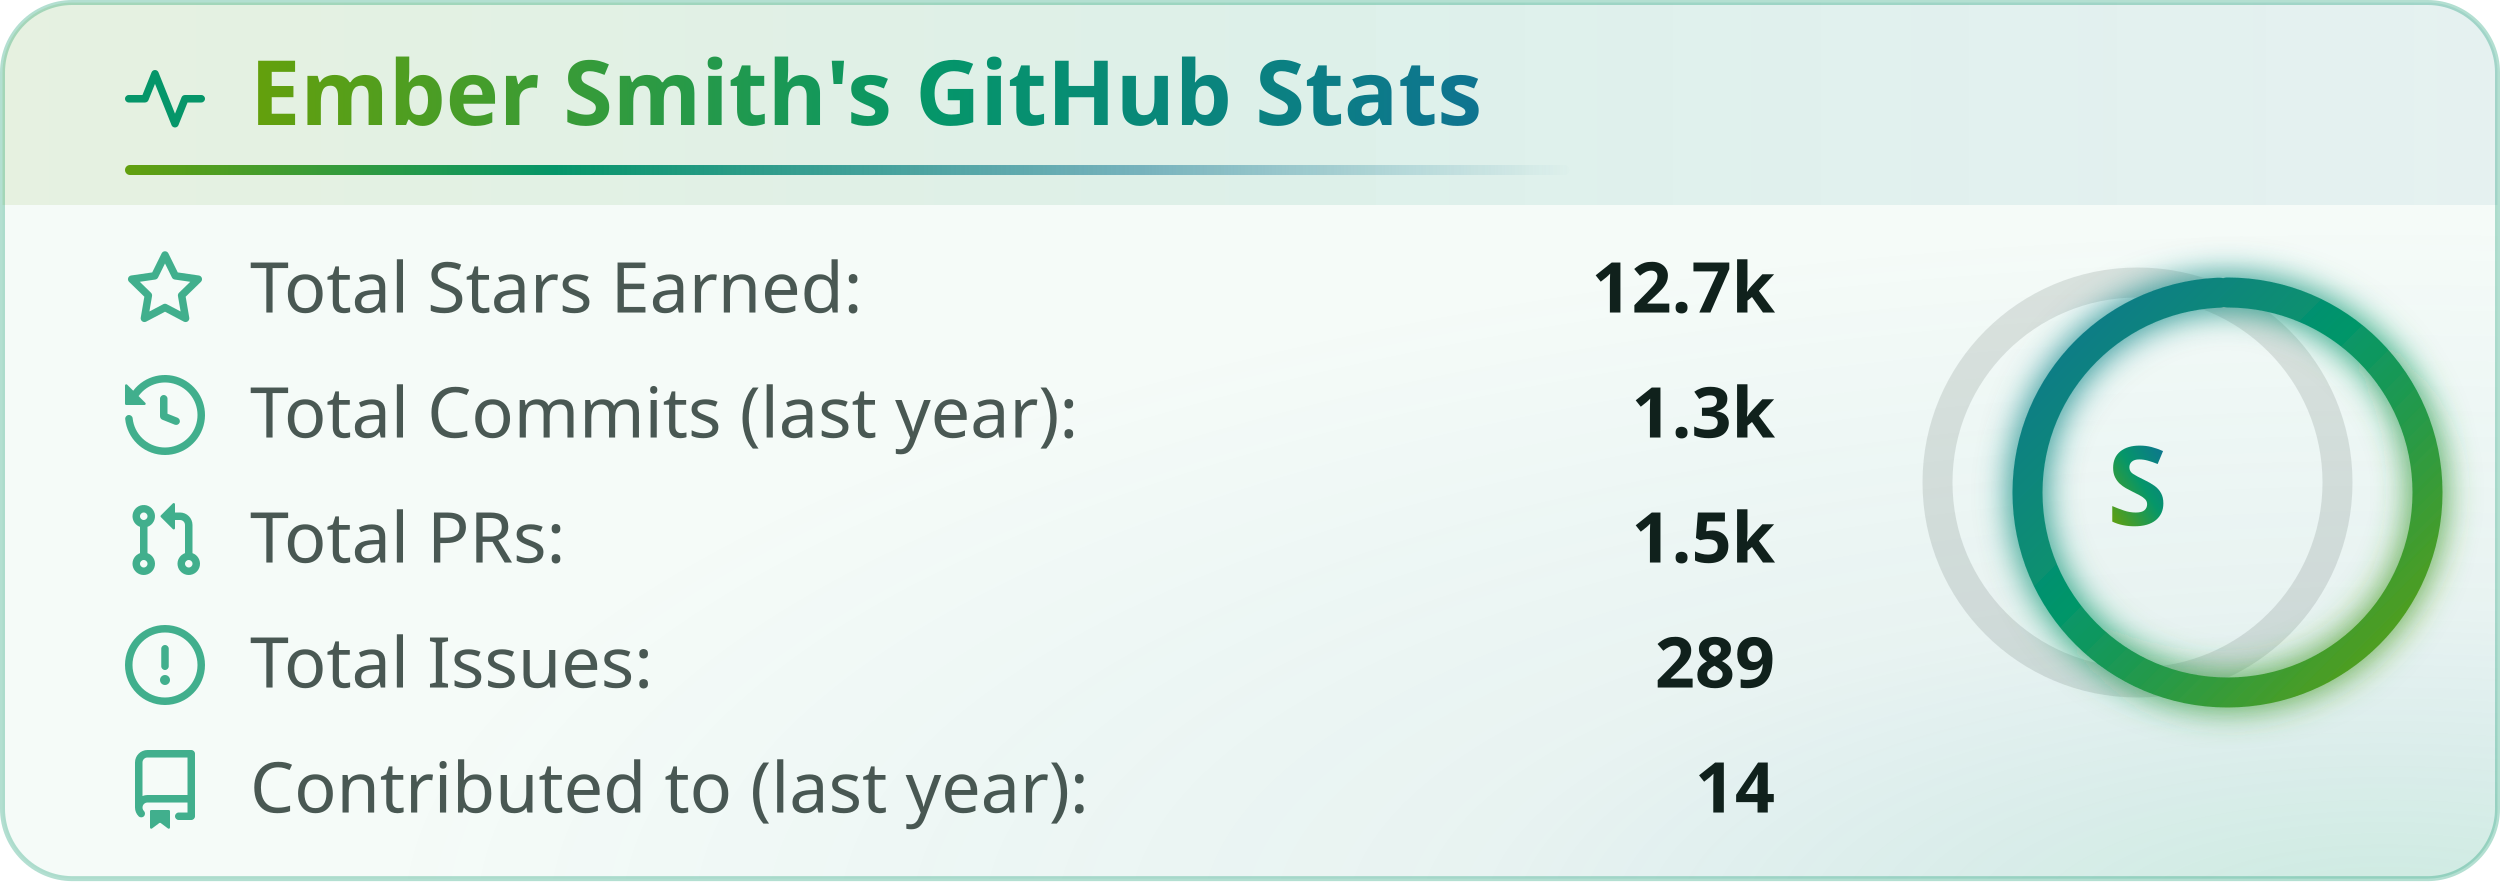
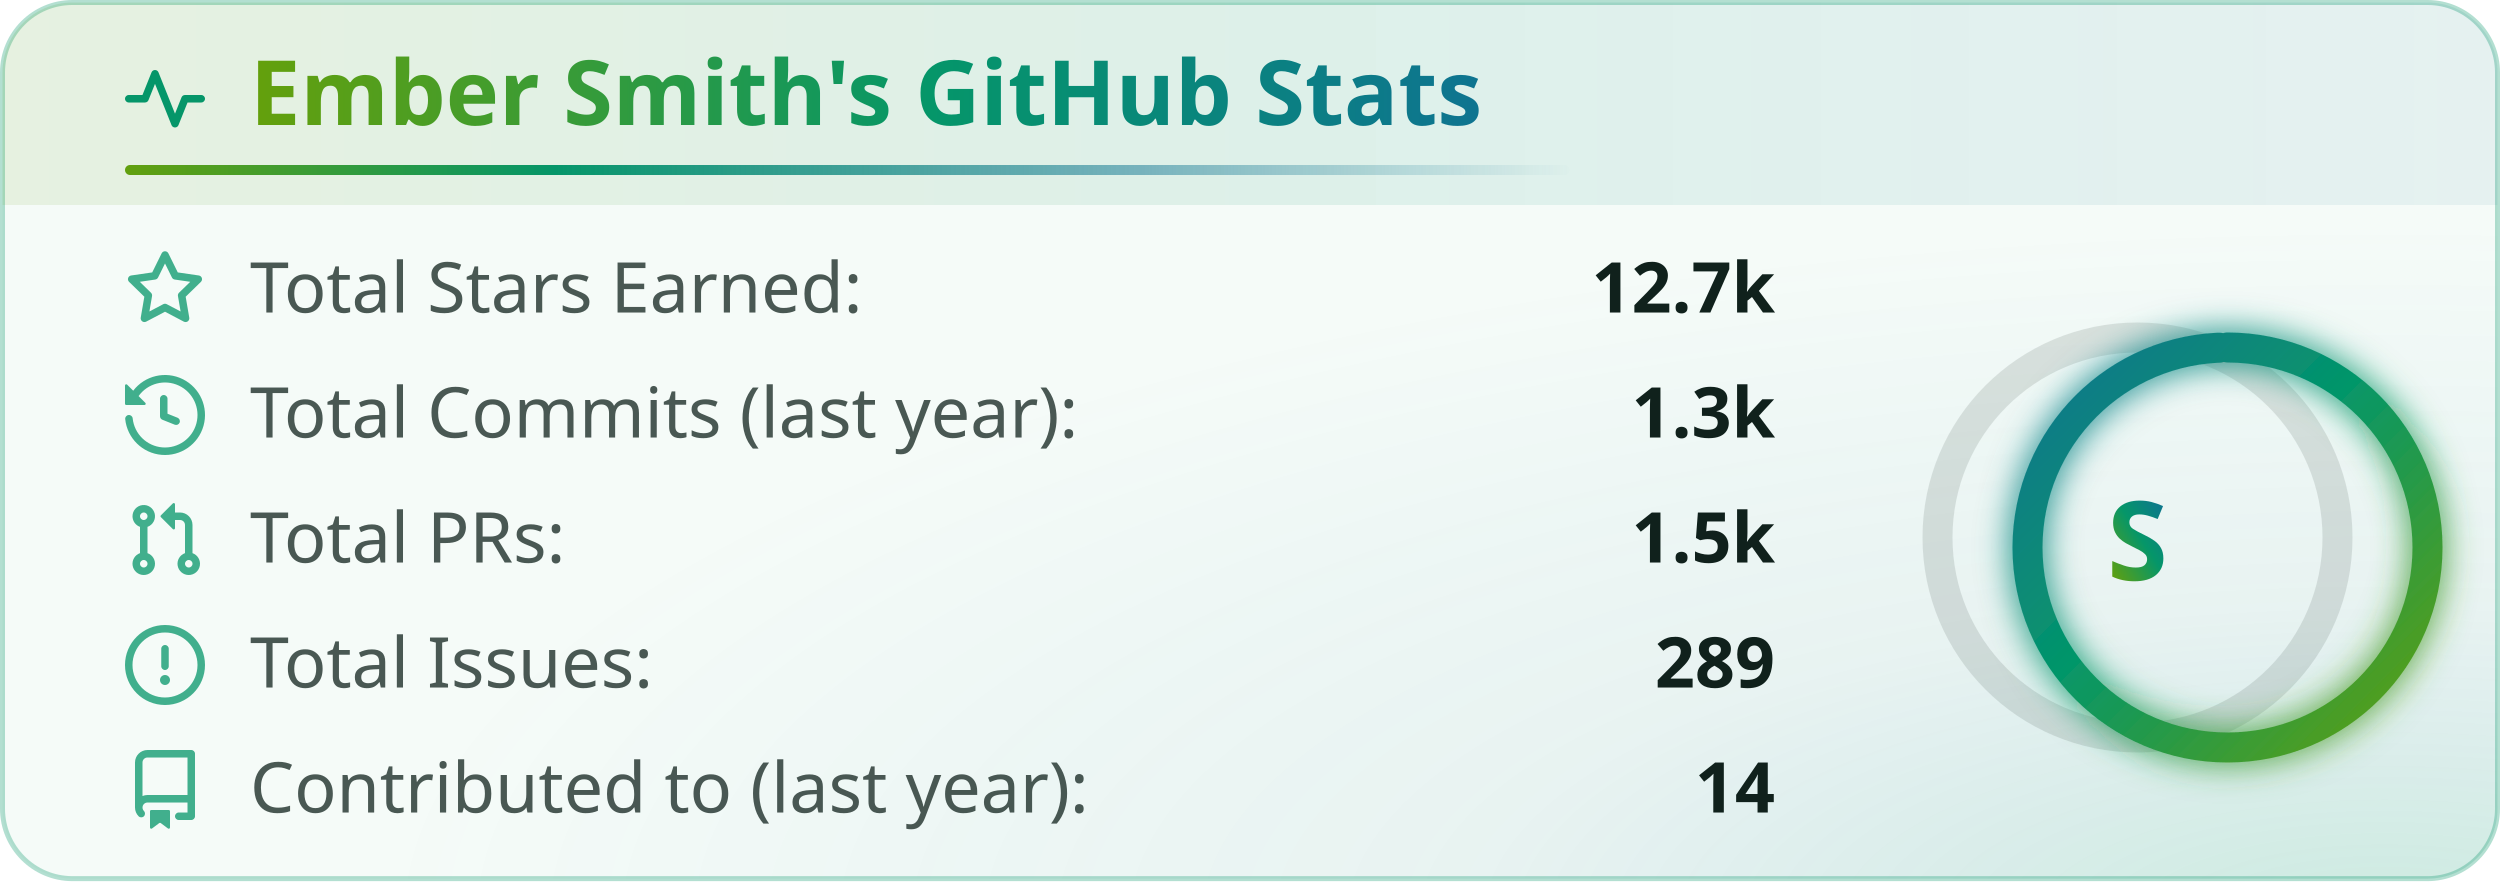
<svg xmlns="http://www.w3.org/2000/svg" width="500" height="177" viewBox="0 0 500 177" fill="none" role="img" aria-labelledby="title-id desc-id">
  <style>
    .header {
      font: 600 18px 'Segoe UI', Ubuntu, "Helvetica Neue", Sans-Serif;
      fill: url(#heat);
      animation: fadeInAnimation 0.8s ease-in-out backwards;
    }
    /* The icon reads against the title rather than with it, so it keeps its own color. */
    .title-icon {
      fill: #059669;
      animation: fadeInAnimation 0.8s ease-in-out backwards;
    }
    .title-accent {
      transform-box: fill-box;
      transform-origin: left center;
      animation: trailAnimation 0.9s cubic-bezier(0.2, 0.7, 0.2, 1) 0.2s backwards;
    }
    @supports(-moz-appearance: auto) {
      /* Selector detects Firefox */
      .header {
        font-size: 15.5px;
      }
    }
    .stat {
      font: 400 14px 'Segoe UI', Ubuntu, "Helvetica Neue", Sans-Serif;
      fill: #10211c;
      font-variant-numeric: tabular-nums;
    }
    @supports(-moz-appearance: auto) {
      /* Selector detects Firefox */
      .stat {
        font-size: 12px;
      }
    }
    .stagger {
      animation: fadeInAnimation 0.3s ease-in-out backwards;
    }
    .rank-text {
      font: 700 22px 'Segoe UI', Ubuntu, "Helvetica Neue", Sans-Serif;
      fill: url(#heat-ring);
      transform: translate(-5px, 5px);
      animation: scaleInAnimation 0.3s ease-in-out backwards;
    }
    .rank-percentile-header {
      font-size: 14px;
    }
    .rank-percentile-text {
      font-size: 16px;
    }
    /* Labels recede so that the values read first. */
    .not_bold {
      font-weight: 400;
      opacity: 0.75;
    }
    .bold {
      font-weight: 600;
    }
    .icon {
      fill: #059669;
      opacity: 0.75;
      display: block;
    }
    .rank-circle-rim {
      stroke: #10211c;
      fill: none;
      stroke-width: 6;
      opacity: 0.12;
    }
    .rank-circle {
      stroke: url(#heat-ring);
      stroke-dasharray: 251.327;
      fill: none;
      stroke-width: 6;
      stroke-linecap: round;
      opacity: 1;
      transform-origin: -10px 8px;
      transform: rotate(-90deg);
      stroke-dashoffset: 1.612;
      animation: rankAnimation 0.8s backwards ease-in-out;
    }
    @keyframes rankAnimation {
      from {
        stroke-dashoffset: 251.327;
      }
      to {
        stroke-dashoffset: 1.612;
      }
    }
    /* A spark burns out at the top of its rise, so its resting frame is unlit. */
    .spark {
      fill: #63a00d;
      opacity: 0;
      animation: sparkAnimation 3.4s ease-out 3 backwards;
    }
    @keyframes sparkAnimation {
      0% {
        opacity: 0;
        transform: translateY(0);
      }
      15% {
        opacity: 1;
      }
      100% {
        opacity: 0;
        transform: translateY(-56px);
      }
    }
    @media (prefers-color-scheme: dark) {
      .heat-0 {
        stop-color: #d9f99d;
      }
      .heat-1 {
        stop-color: #34d399;
      }
      .heat-2 {
        stop-color: #0ea5a4;
      }
      .glow-core {
        stop-color: #34d399;
        stop-opacity: 0.42;
      }
      .glow-edge {
        stop-color: #0ea5a4;
        stop-opacity: 0.147;
      }
      .band-0 {
        stop-color: #d9f99d;
        stop-opacity: 0.16;
      }
      .band-1 {
        stop-color: #34d399;
        stop-opacity: 0.16;
      }
      .band-2 {
        stop-color: #0ea5a4;
        stop-opacity: 0.112;
      }
      .title-icon {
        fill: #34d399;
      }
      .card-bg {
        fill: #0b1513;
        stroke: #34d3994d;
      }
      .stat {
        fill: #e8f5f0;
      }
      .icon {
        fill: #34d399;
      }
      .rank-circle-rim {
        stroke: #e8f5f0;
      }
      .spark {
        fill: #d9f99d;
      }
    }
    /* Animations */
    @keyframes scaleInAnimation {
      from {
        transform: translate(-5px, 5px) scale(0);
      }
      to {
        transform: translate(-5px, 5px) scale(1);
      }
    }
    @keyframes fadeInAnimation {
      from {
        opacity: 0;
      }
      to {
        opacity: 1;
      }
    }
    @keyframes trailAnimation {
      from {
        transform: scaleX(0);
      }
    }
    @media (prefers-reduced-motion: reduce) {
      * {
        animation-duration: 0s !important;
        animation-delay: 0s !important;
      }
    }
  </style>
  <defs>
    <linearGradient id="heat" x1="0" y1="0" x2="1" y2="0">
      <stop offset="0" class="heat-0" stop-color="#63a00d" />
      <stop offset="0.55" class="heat-1" stop-color="#059669" />
      <stop offset="1" class="heat-2" stop-color="#0e7490" />
    </linearGradient>
    <linearGradient id="heat-ring" x1="0" y1="1" x2="1" y2="0">
      <stop offset="0" class="heat-0" stop-color="#63a00d" />
      <stop offset="0.55" class="heat-1" stop-color="#059669" />
      <stop offset="1" class="heat-2" stop-color="#0e7490" />
    </linearGradient>
    <linearGradient id="heat-trail" x1="0" y1="0" x2="1" y2="0">
      <stop offset="0" class="heat-0" stop-color="#63a00d" />
      <stop offset="0.3" class="heat-1" stop-color="#059669" />
      <stop offset="0.7" class="heat-2" stop-color="#0e7490" stop-opacity="0.5" />
      <stop offset="1" class="heat-2" stop-color="#0e7490" stop-opacity="0" />
    </linearGradient>
    <linearGradient id="heat-band" x1="0" y1="0" x2="1" y2="0">
      <stop offset="0" class="band-0" stop-color="#63a00d" stop-opacity="0.1" />
      <stop offset="0.55" class="band-1" stop-color="#059669" stop-opacity="0.1" />
      <stop offset="1" class="band-2" stop-color="#0e7490" stop-opacity="0.07" />
    </linearGradient>
    <radialGradient id="heat-glow" cx="0.95" cy="1.05" r="0.8">
      <stop offset="0" class="glow-core" stop-color="#059669" stop-opacity="0.17" />
      <stop offset="0.45" class="glow-edge" stop-color="#0e7490" stop-opacity="0.06" />
      <stop offset="1" class="heat-2" stop-color="#0e7490" stop-opacity="0" />
    </radialGradient>
    <filter id="heat-bloom" x="-50%" y="-50%" width="200%" height="200%">
      <feGaussianBlur stdDeviation="3.5" result="bloom" />
      <feMerge>
        <feMergeNode in="bloom" />
        <feMergeNode in="SourceGraphic" />
      </feMerge>
    </filter>
  </defs>
  <rect data-testid="card-bg" class="card-bg" x="0.5" y="0.5" rx="14" height="99%" width="499" stroke="#0596694d" fill="#f5fbf8" stroke-opacity="1" />
  <rect data-testid="card-glow" x="0.5" y="0.5" rx="14" height="99%" width="499" fill="url(#heat-glow)" />
  <path data-testid="title-band" d="M0.5 14.5a14 14 0 0 1 14 -14h471a14 14 0 0 1 14 14v26.5h-499z" fill="url(#heat-band)" />
  <g data-testid="card-title" transform="translate(25, 25)">
    <g>
      <svg class="title-icon" x="0" y="-13" viewBox="0 0 16 16" version="1.1" width="16" height="16">
        <path d="M6 2c.306 0 .582.187.696.471L10 10.731l1.304-3.26A.751.751 0 0 1 12 7h3.25a.75.75 0 0 1 0 1.5h-2.742l-1.812 4.529a.751.751 0 0 1-1.392 0L6 4.769l-1.304 3.26A.751.751 0 0 1 4 8.5H.75a.75.75 0 0 1 0-1.5h2.742l1.812-4.529A.751.751 0 0 1 6 2Z" />
      </svg>
    </g>
    <g transform="translate(25, 0)">
      <text x="0" y="0" class="header" data-testid="header">Ember Smith's GitHub Stats</text>
    </g>
    <rect data-testid="title-accent" class="title-accent" x="0" y="8" width="288.9" height="2" rx="1" fill="url(#heat-trail)" />
  </g>
  <g data-testid="main-card-body" transform="translate(0, 50)">
-     <g data-testid="rank-circle" transform="translate(437.5, 38.5)">
+     <g data-testid="rank-circle" transform="translate(437.5, 49.5)">
      <circle class="rank-circle-rim" cx="-10" cy="8" r="40" />
      <circle class="rank-circle" cx="-10" cy="8" r="40" filter="url(#heat-bloom)" />
      <g class="rank-text">
        <text x="-5" alignment-baseline="central" dominant-baseline="central" text-anchor="middle" y="3" data-testid="level-rank-icon">S</text>
      </g>
      <circle class="spark" cx="-36" cy="42" r="1.7" style="animation-delay: 0s" />
      <circle class="spark" cx="-20" cy="48" r="1.7" style="animation-delay: 1.1s" />
      <circle class="spark" cx="-6" cy="44" r="1.7" style="animation-delay: 2.2s" />
      <circle class="spark" cx="8" cy="50" r="1.7" style="animation-delay: 0.6s" />
      <circle class="spark" cx="20" cy="40" r="1.7" style="animation-delay: 1.7s" />
    </g>
    <svg x="0" y="0">
      <g>
        <g class="stagger" style="animation-delay: 120ms" transform="translate(25, 0)">
          <svg data-testid="icon" class="icon" viewBox="0 0 16 16" version="1.1" width="16" height="16">
            <path fill-rule="evenodd" d="M8 .25a.75.75 0 01.673.418l1.882 3.815 4.21.612a.75.75 0 01.416 1.279l-3.046 2.97.719 4.192a.75.75 0 01-1.088.791L8 12.347l-3.766 1.98a.75.75 0 01-1.088-.79l.72-4.194L.818 6.374a.75.75 0 01.416-1.28l4.21-.611L7.327.668A.75.75 0 018 .25zm0 2.445L6.615 5.5a.75.75 0 01-.564.41l-3.097.45 2.24 2.184a.75.75 0 01.216.664l-.528 3.084 2.769-1.456a.75.75 0 01.698 0l2.77 1.456-.53-3.084a.75.75 0 01.216-.664l2.24-2.183-3.096-.45a.75.75 0 01-.564-.41L8 2.694v.001z" />
          </svg>
          <text class="stat not_bold" x="25" y="12.5">Total Stars Earned:</text>
          <text class="stat bold" x="330" text-anchor="end" y="12.5" data-testid="stars">12.7k</text>
        </g>
      </g>
      <g transform="translate(0, 25)">
        <g class="stagger" style="animation-delay: 160ms" transform="translate(25, 0)">
          <svg data-testid="icon" class="icon" viewBox="0 0 16 16" version="1.1" width="16" height="16">
            <path fill-rule="evenodd" d="M1.643 3.143L.427 1.927A.25.25 0 000 2.104V5.75c0 .138.112.25.25.25h3.646a.25.25 0 00.177-.427L2.715 4.215a6.5 6.5 0 11-1.18 4.458.75.75 0 10-1.493.154 8.001 8.001 0 101.6-5.684zM7.75 4a.75.75 0 01.75.75v2.992l2.028.812a.75.75 0 01-.557 1.392l-2.5-1A.75.75 0 017 8.25v-3.5A.75.75 0 017.75 4z" />
          </svg>
          <text class="stat not_bold" x="25" y="12.5">Total Commits (last year):</text>
          <text class="stat bold" x="330" text-anchor="end" y="12.5" data-testid="commits">1.3k</text>
        </g>
      </g>
      <g transform="translate(0, 50)">
        <g class="stagger" style="animation-delay: 200ms" transform="translate(25, 0)">
          <svg data-testid="icon" class="icon" viewBox="0 0 16 16" version="1.1" width="16" height="16">
            <path fill-rule="evenodd" d="M7.177 3.073L9.573.677A.25.25 0 0110 .854v4.792a.25.25 0 01-.427.177L7.177 3.427a.25.25 0 010-.354zM3.75 2.5a.75.75 0 100 1.5.75.75 0 000-1.5zm-2.25.75a2.25 2.25 0 113 2.122v5.256a2.251 2.251 0 11-1.5 0V5.372A2.25 2.25 0 011.5 3.25zM11 2.5h-1V4h1a1 1 0 011 1v5.628a2.251 2.251 0 101.5 0V5A2.5 2.5 0 0011 2.5zm1 10.25a.75.75 0 111.5 0 .75.75 0 01-1.5 0zM3.75 12a.75.75 0 100 1.5.75.75 0 000-1.5z" />
          </svg>
          <text class="stat not_bold" x="25" y="12.5">Total PRs:</text>
          <text class="stat bold" x="330" text-anchor="end" y="12.5" data-testid="prs">1.5k</text>
        </g>
      </g>
      <g transform="translate(0, 75)">
        <g class="stagger" style="animation-delay: 240ms" transform="translate(25, 0)">
          <svg data-testid="icon" class="icon" viewBox="0 0 16 16" version="1.1" width="16" height="16">
            <path fill-rule="evenodd" d="M8 1.5a6.5 6.5 0 100 13 6.5 6.5 0 000-13zM0 8a8 8 0 1116 0A8 8 0 010 8zm9 3a1 1 0 11-2 0 1 1 0 012 0zm-.25-6.25a.75.75 0 00-1.5 0v3.5a.75.75 0 001.5 0v-3.5z" />
          </svg>
          <text class="stat not_bold" x="25" y="12.5">Total Issues:</text>
          <text class="stat bold" x="330" text-anchor="end" y="12.5" data-testid="issues">289</text>
        </g>
      </g>
      <g transform="translate(0, 100)">
        <g class="stagger" style="animation-delay: 280ms" transform="translate(25, 0)">
          <svg data-testid="icon" class="icon" viewBox="0 0 16 16" version="1.1" width="16" height="16">
            <path fill-rule="evenodd" d="M2 2.5A2.5 2.5 0 014.5 0h8.75a.75.75 0 01.75.75v12.5a.75.75 0 01-.75.75h-2.5a.75.75 0 110-1.5h1.75v-2h-8a1 1 0 00-.714 1.7.75.75 0 01-1.072 1.05A2.495 2.495 0 012 11.5v-9zm10.5-1V9h-8c-.356 0-.694.074-1 .208V2.5a1 1 0 011-1h8zM5 12.25v3.25a.25.25 0 00.4.2l1.45-1.087a.25.25 0 01.3 0L8.6 15.7a.25.25 0 00.4-.2v-3.25a.25.25 0 00-.25-.25h-3.5a.25.25 0 00-.25.25z" />
          </svg>
          <text class="stat not_bold" x="25" y="12.5">Contributed to (last year):</text>
          <text class="stat bold" x="330" text-anchor="end" y="12.5" data-testid="contributed_to">14</text>
        </g>
      </g>
    </svg>
  </g>
</svg>
